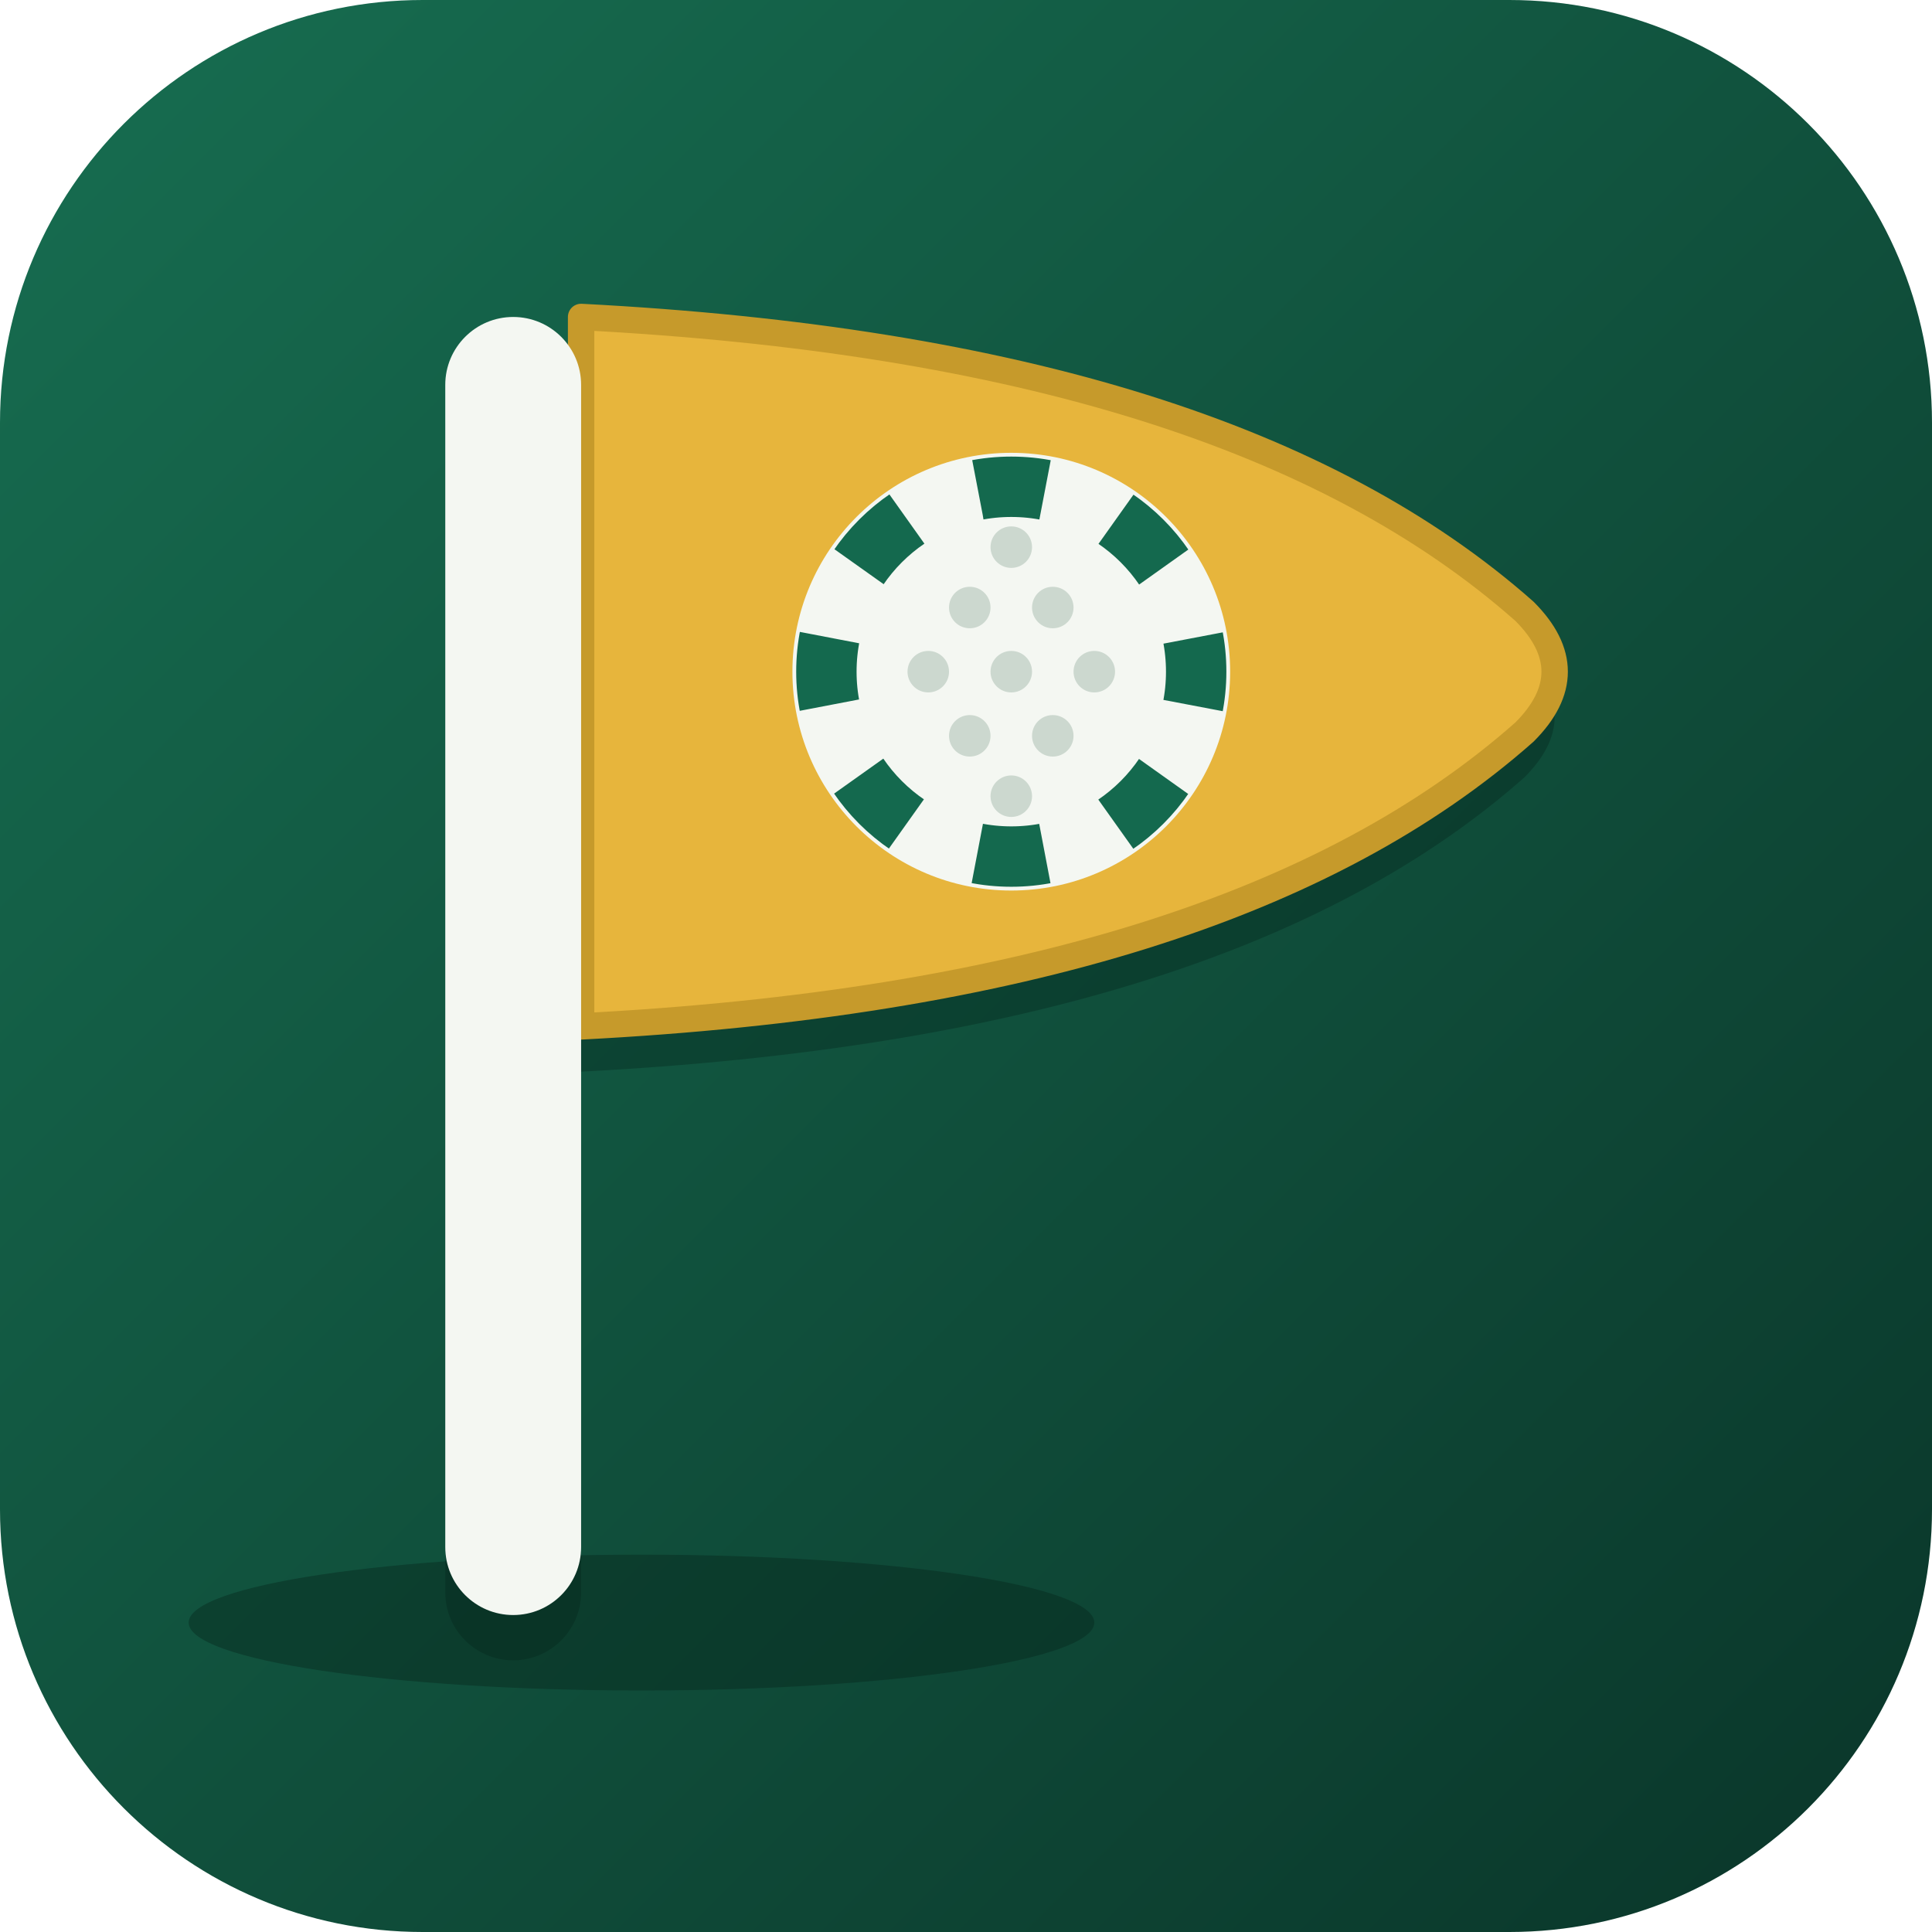
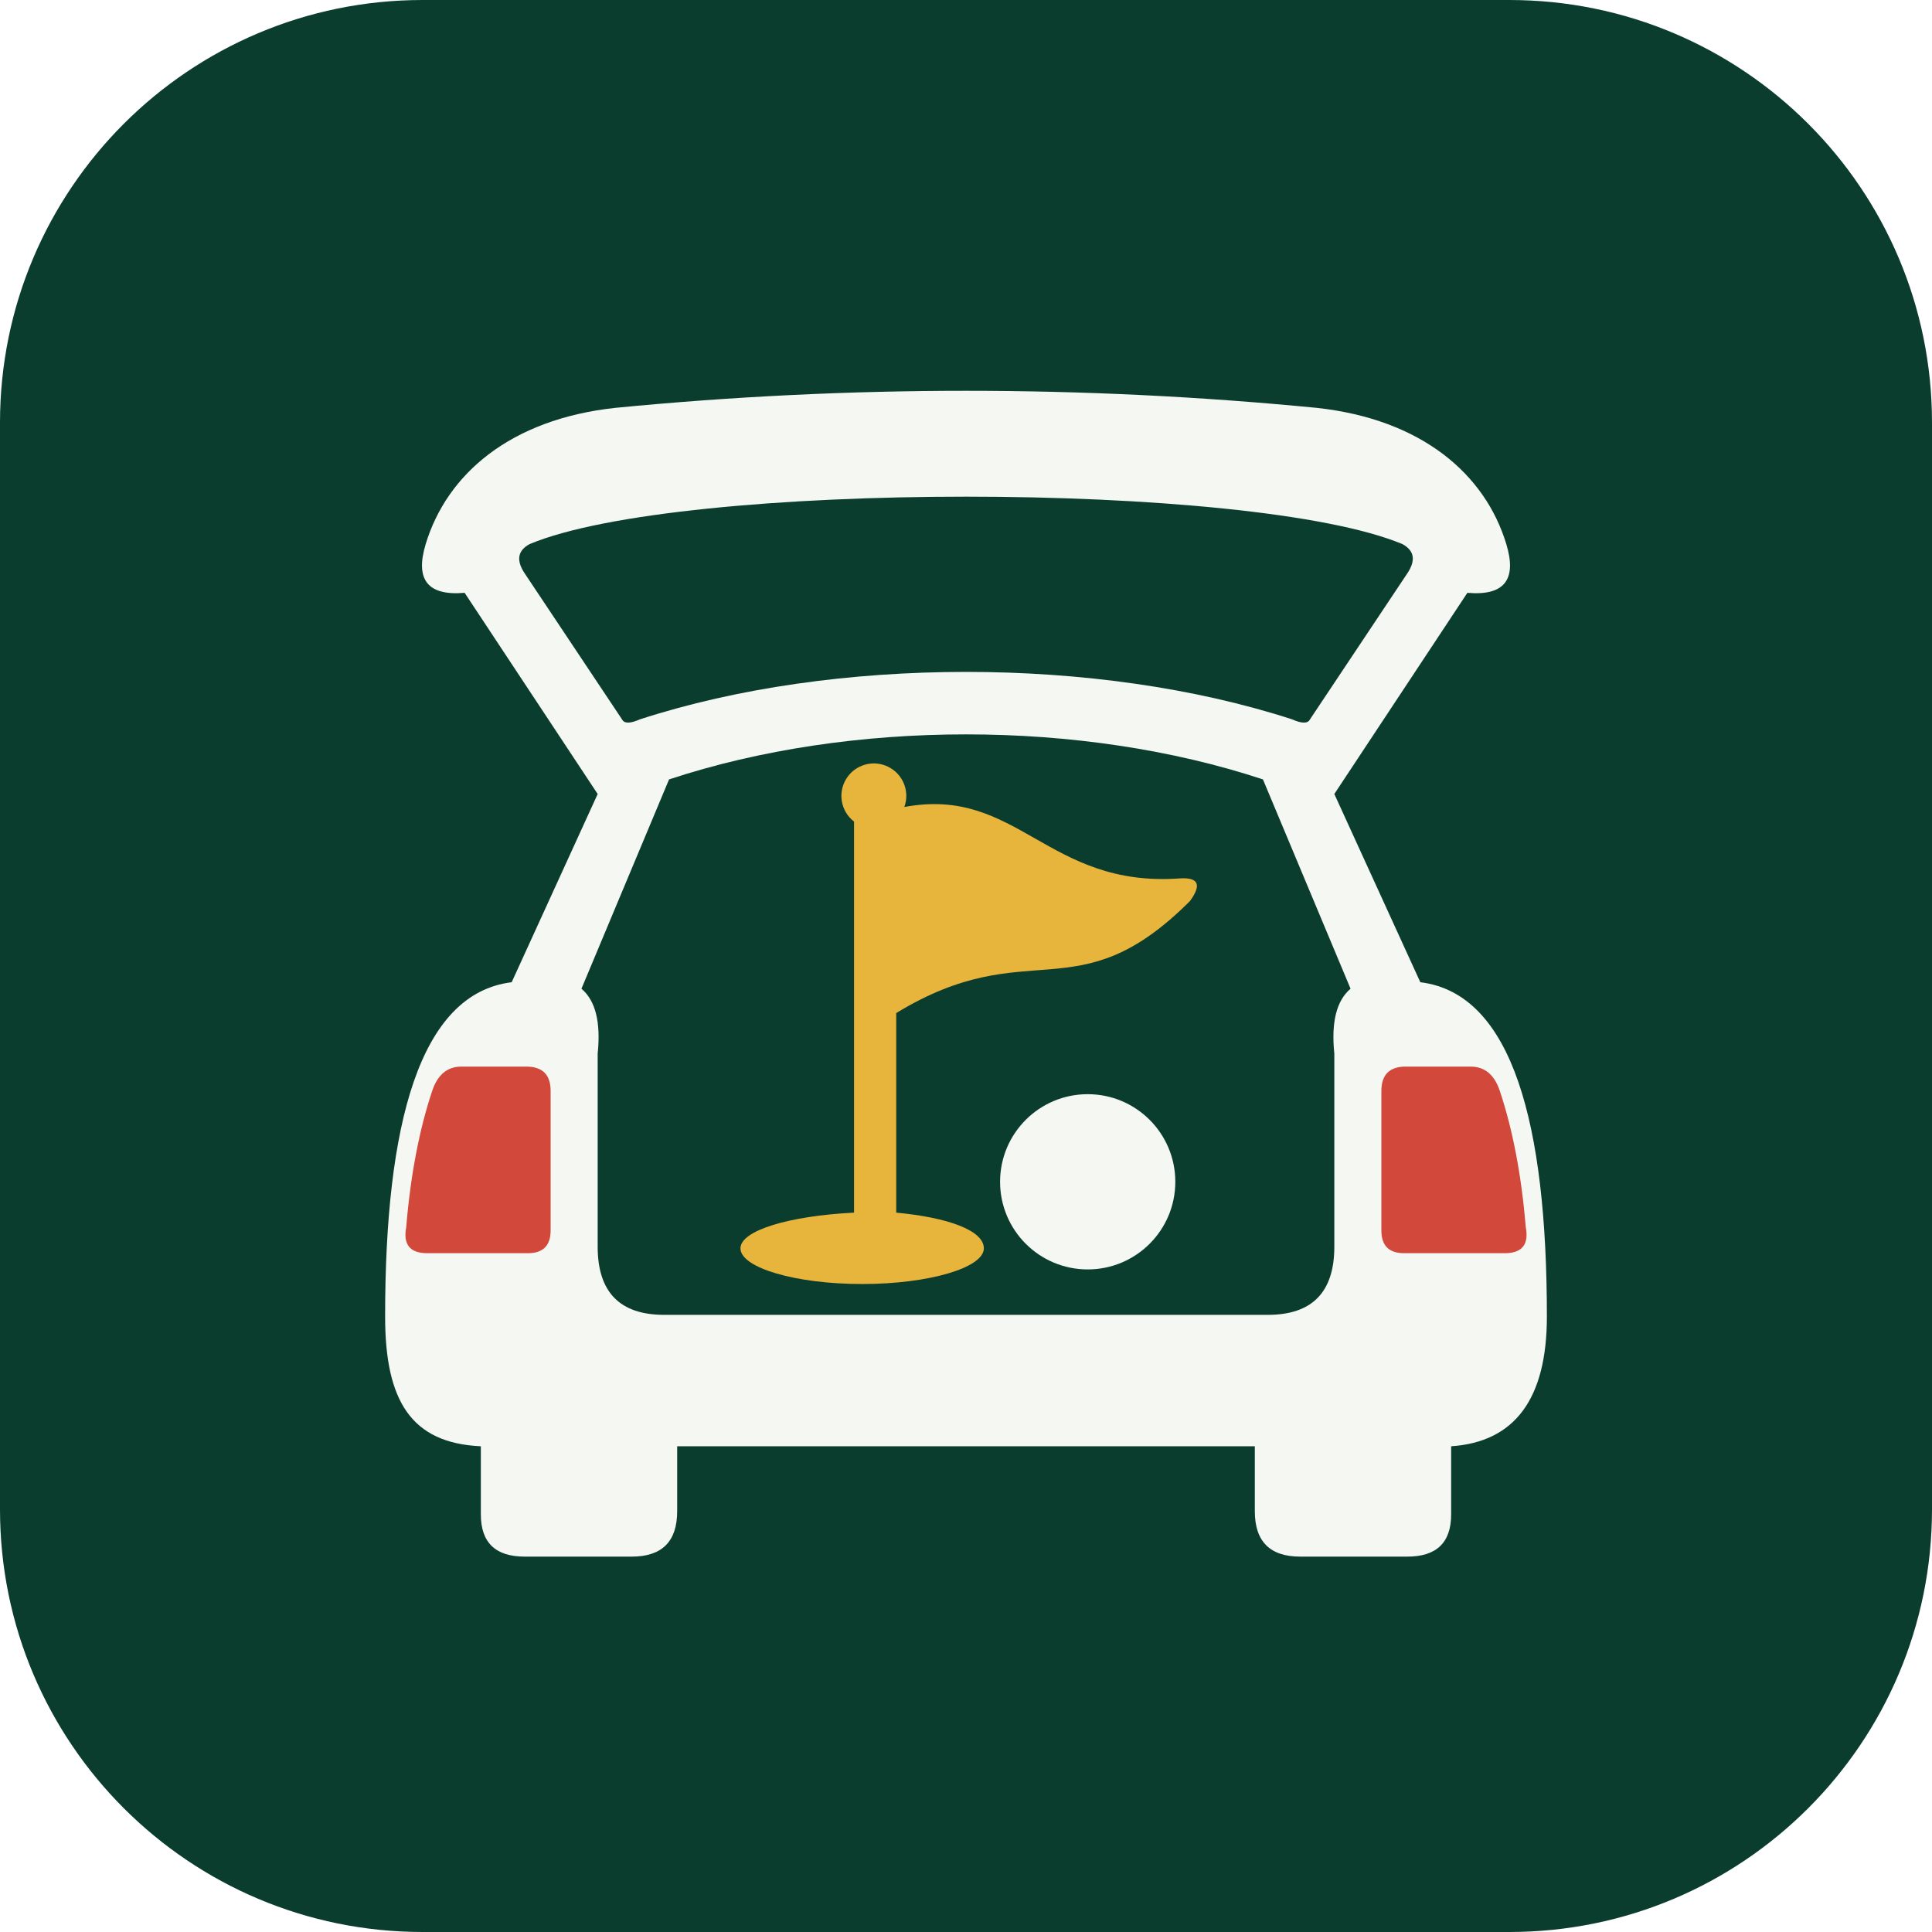
<svg xmlns="http://www.w3.org/2000/svg" viewBox="0 0 512 512" width="512" height="512">
-   <defs>
-     <linearGradient id="felt" x1="0" y1="0" x2="1" y2="1">
-       <stop offset="0" stop-color="#176e51" />
-       <stop offset="1" stop-color="#0a3529" />
-     </linearGradient>
-   </defs>
-   <rect width="512" height="512" rx="112" fill="url(#felt)" />
-   <ellipse cx="170" cy="430" rx="120" ry="18" fill="#04231a" opacity="0.4" />
-   <g fill="#04231a" opacity="0.35" transform="translate(0 12)">
-     <rect x="118" y="84" width="36" height="344" rx="18" />
-     <path d="M154 84 C270 90 352 116 404 162 Q420 178 404 194 C352 240 270 266 154 272 Z" />
-   </g>
-   <path d="M154 84 C270 90 352 116 404 162 Q420 178 404 194 C352 240 270 266 154 272 Z" fill="#e7b53c" />
-   <path d="M154 84 C270 90 352 116 404 162 Q420 178 404 194 C352 240 270 266 154 272 Z" fill="none" stroke="#c69a2b" stroke-width="7" stroke-linejoin="round" />
-   <rect x="118" y="84" width="36" height="344" rx="18" fill="#f4f7f2" />
-   <circle cx="268" cy="178" r="58" fill="#f4f7f2" />
-   <circle cx="268" cy="178" r="49" fill="none" stroke="#14694e" stroke-width="16" stroke-dasharray="18 20.5" stroke-dashoffset="9" transform="rotate(-90 268 178)" />
-   <g fill="#ccd8cf">
-     <circle cx="268" cy="145" r="5.5" />
-     <circle cx="257" cy="161" r="5.5" />
-     <circle cx="279" cy="161" r="5.5" />
-     <circle cx="246" cy="178" r="5.5" />
-     <circle cx="268" cy="178" r="5.5" />
-     <circle cx="290" cy="178" r="5.5" />
-     <circle cx="257" cy="195" r="5.5" />
-     <circle cx="279" cy="195" r="5.5" />
-     <circle cx="268" cy="211" r="5.5" />
+   <rect width="512" height="512" rx="112" fill="#0b3d2e" />
+   <g transform="translate(256 256) scale(0.43) translate(-512 -506)">
+     <path fill="#f4f7f2" fill-rule="evenodd" d="M296 162Q512 141 728 162C793 169 832 203 845 246Q855 279 821 276L739 400L792 516C849 523 870 604 870 722Q870 798 811 802V844Q811 870 784 870H718Q690 870 690 842V802H334V842Q334 870 306 870H240Q213 870 213 844V802C170 800 154 774 154 722C154 604 175 523 232 516L285 400L203 276Q169 279 179 246C192 203 231 169 296 162ZM243 246Q232 252 240 264L300 354Q302 358 311 354C431 315 593 315 713 354Q722 358 724 354L784 264Q792 252 781 246C688 207 336 207 243 246ZM329 391L275 520Q288 531 285 560V679Q285 721 326 721H698Q739 721 739 679V560Q736 531 749 520L695 391C583 354 441 354 329 391Z" />
+     <path fill="#e7b53c" d="M443 658V417A20 20 0 1 1 474 408C544 395 562 458 644 452Q661 451 650 466C580 536 551 485 469 535V658C501 661 523 669 523 680C523 692 489 702 448 702S373 692 373 680C373 669 403 660 443 658Z" />
+     <circle cx="587" cy="639" r="54" fill="#f4f7f2" />
+     <path fill="#d2483b" d="M201 568H241Q256 568 256 583V669Q256 683 242 683H180Q164 683 167 667Q171 619 183 583Q188 568 201 568Z" />
+     <path fill="#d2483b" d="M783 568H823Q836 568 841 583Q853 619 857 667Q860 683 844 683H782Q768 683 768 669V583Q768 568 783 568Z" />
  </g>
</svg>
